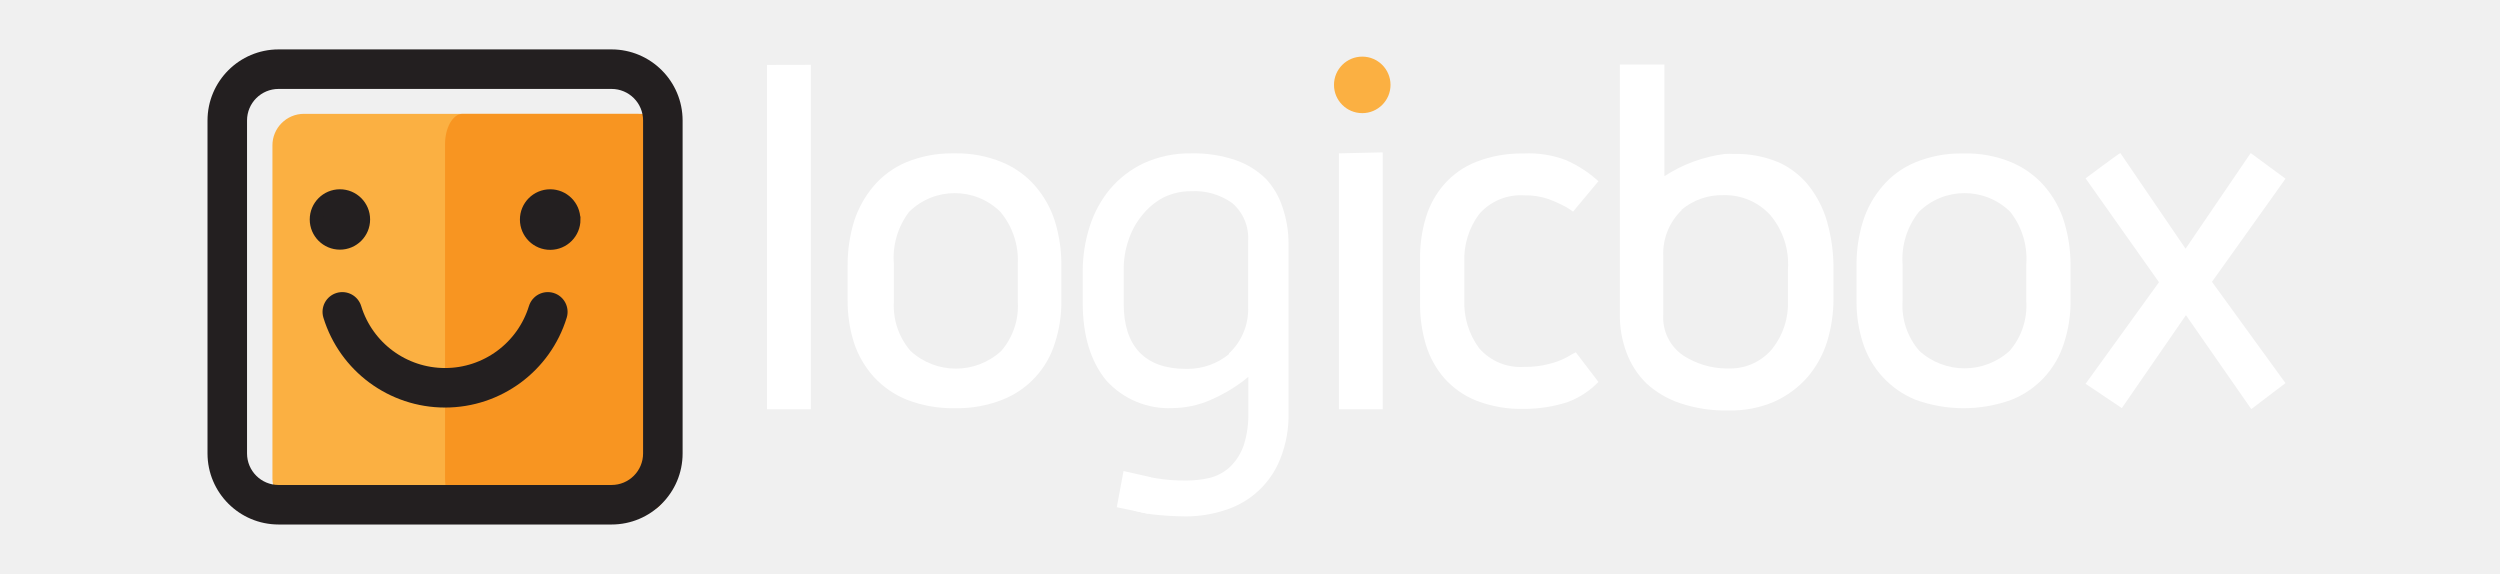
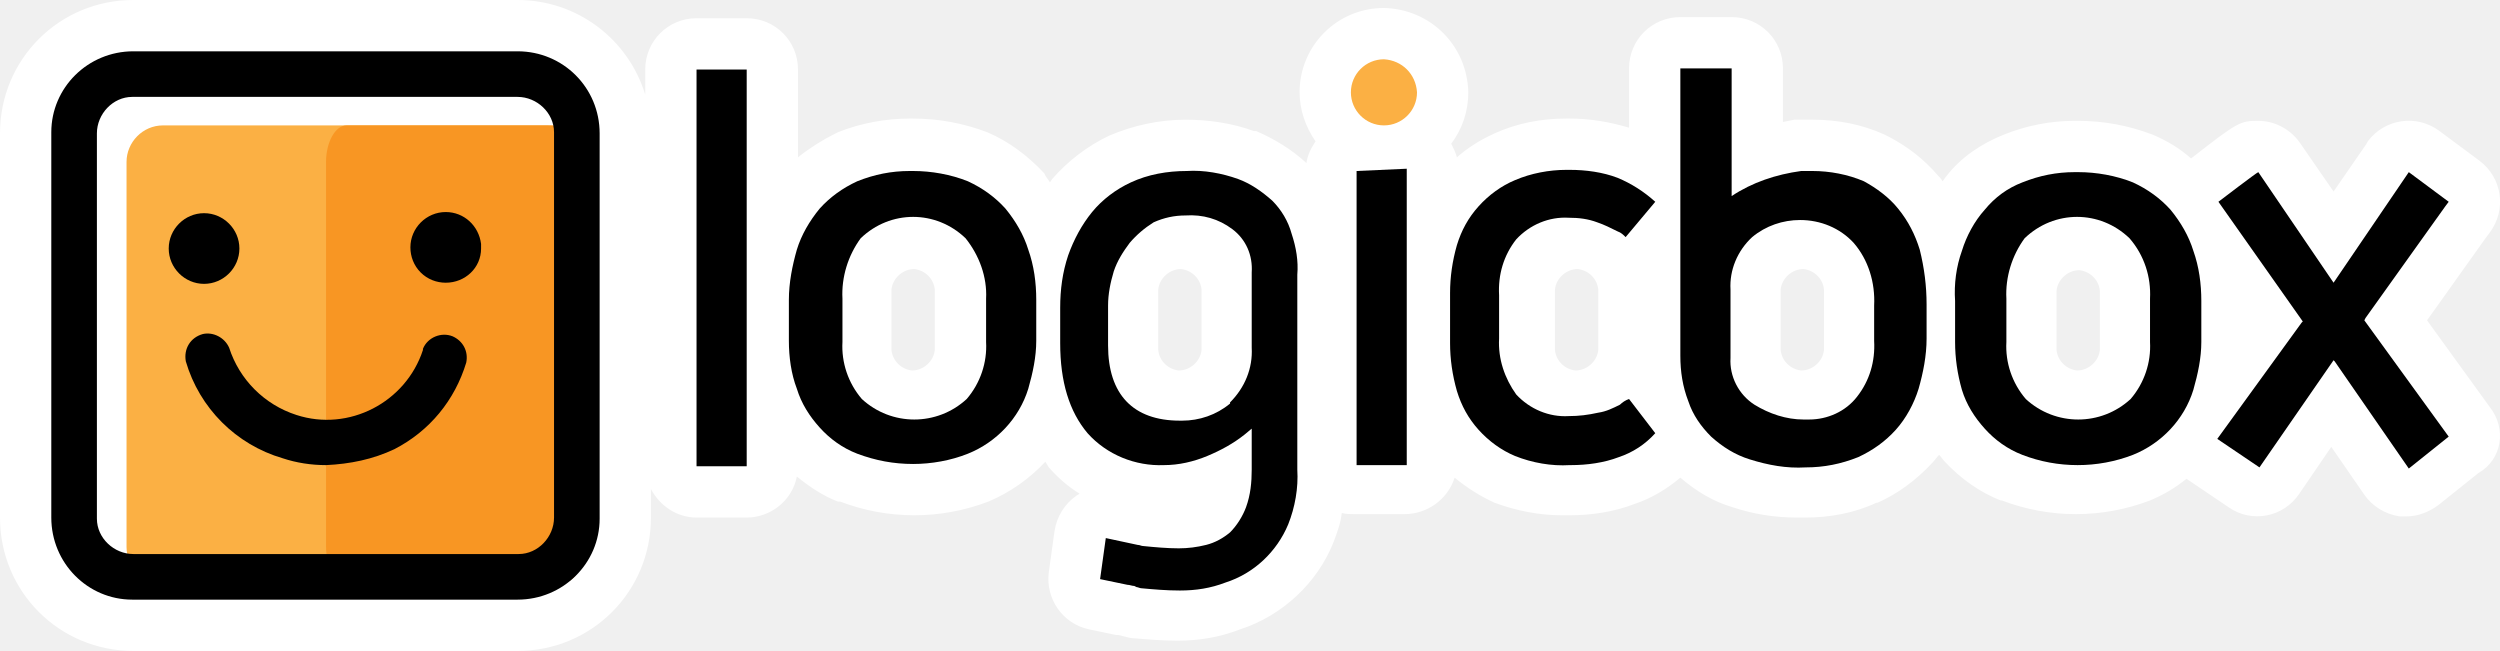
- <svg xmlns="http://www.w3.org/2000/svg" preserveAspectRatio="xMidYMid meet" viewBox="-21 -5 253 58" role="presentation" aria-hidden="true">
-   <g>
-     <g>
-       <path fill="#fbb042" d="M46.65 9.71v33.7a3.19 3.19 0 0 1-3.19 3.19H9.76a3.19 3.19 0 0 1-3.19-3.19V9.71a3.19 3.19 0 0 1 3.19-3.19h33.7a3.19 3.19 0 0 1 3.19 3.19" />
-       <path d="M46.65 43.41c0 1.77-.8 3.2-1.8 3.2h-19c-1 0-1.81-1.43-1.81-3.2V9.71C24 8 24.8 6.52 25.8 6.52h19.05c1 0 1.8 1.43 1.8 3.19Z" fill="#f89521" />
-       <path d="M40.89 4a3.19 3.19 0 0 1 3.19 3.19v33.7a3.19 3.19 0 0 1-3.19 3.19H7.19A3.19 3.19 0 0 1 4 40.89V7.19A3.19 3.19 0 0 1 7.19 4zm0-4H7.19A7.2 7.2 0 0 0 0 7.19v33.7a7.2 7.2 0 0 0 7.19 7.19h33.7a7.19 7.19 0 0 0 7.19-7.19V7.19A7.2 7.2 0 0 0 40.89 0" fill="#231f20" />
-       <path d="M15.79 17.21a2.39 2.39 0 1 1-2.39-2.39 2.39 2.39 0 0 1 2.39 2.39Z" fill="#231f20" stroke="#231f20" stroke-miterlimit="10" stroke-width="1.33" />
-       <path d="M37.08 17.21a2.4 2.4 0 1 1-2.41-2.39 2.39 2.39 0 0 1 2.4 2.38Z" fill="#231f20" stroke="#231f20" stroke-miterlimit="10" stroke-width="1.33" />
-       <path d="M34.44 26.56a10.88 10.88 0 0 1-20.8 0" stroke="#231f20" stroke-miterlimit="10" fill="none" stroke-linecap="round" stroke-width="4" />
-       <path d="M56.62 1.57v34.85h4.44V1.56Z" fill="#fff" />
-       <path d="M67.43 13.81a10.5 10.5 0 0 0-2 3.59 15 15 0 0 0-.65 4.43v3.64a13.9 13.9 0 0 0 .65 4.24 9.7 9.7 0 0 0 2 3.43 9.2 9.2 0 0 0 3.31 2.3 12.8 12.8 0 0 0 4.89.87 12.35 12.35 0 0 0 4.84-.87 9 9 0 0 0 5.29-5.73 13.3 13.3 0 0 0 .65-4.24v-3.64a14.8 14.8 0 0 0-.65-4.43 10.05 10.05 0 0 0-2-3.58 9 9 0 0 0-3.34-2.4 12 12 0 0 0-4.83-.9h-.3a12 12 0 0 0-4.58.9 8.8 8.8 0 0 0-3.28 2.39M71 16.44a6.58 6.58 0 0 1 9.24 0A7.62 7.62 0 0 1 82 21.73v3.79a6.94 6.94 0 0 1-1.68 5 6.78 6.78 0 0 1-9.17 0 7 7 0 0 1-1.69-5v-3.79A7.68 7.68 0 0 1 71 16.44" fill="#fff" />
-       <path d="M114.5 10.52v25.9h4.43v-26Z" fill="#fff" />
-       <path d="M125.16 13.64A9.1 9.1 0 0 0 123.3 17a14.1 14.1 0 0 0-.59 4.23v4.42a14.2 14.2 0 0 0 .59 4.24 9.3 9.3 0 0 0 1.86 3.38 8.6 8.6 0 0 0 3.23 2.27 12.5 12.5 0 0 0 4.84.84h.14a14.4 14.4 0 0 0 4.22-.67 8.4 8.4 0 0 0 3.17-2.06l-2.29-3a8 8 0 0 0-.81.45 7.5 7.5 0 0 1-1.85.72 9.4 9.4 0 0 1-2.58.31 5.53 5.53 0 0 1-4.55-1.9 7.74 7.74 0 0 1-1.49-4.91v-3.75a7.66 7.66 0 0 1 1.49-4.89 5.56 5.56 0 0 1 4.56-1.91 7 7 0 0 1 2.48.38 14 14 0 0 1 1.78.81 6 6 0 0 1 .69.46l2.57-3.08a12 12 0 0 0-3.32-2.15 10.6 10.6 0 0 0-4.21-.66h-.31a12.5 12.5 0 0 0-4.53.85 8.44 8.44 0 0 0-3.23 2.26" fill="#fff" />
-       <path d="M187.88 29.71a13.3 13.3 0 0 0 .66-4.24v-3.64a15.1 15.1 0 0 0-.66-4.43 10 10 0 0 0-2-3.58 9.1 9.1 0 0 0-3.34-2.4 11.8 11.8 0 0 0-4.83-.89h-.3a12 12 0 0 0-4.58.9 8.7 8.7 0 0 0-3.3 2.39 10.1 10.1 0 0 0-2 3.59 14.8 14.8 0 0 0-.65 4.43v3.64a13.6 13.6 0 0 0 .65 4.24 9.35 9.35 0 0 0 2 3.43 9.2 9.2 0 0 0 3.31 2.3 14.18 14.18 0 0 0 9.74 0 9.06 9.06 0 0 0 5.3-5.74m-3.82-8v3.78a7 7 0 0 1-1.67 5 6.78 6.78 0 0 1-9.17 0 7 7 0 0 1-1.68-5v-3.76a7.66 7.66 0 0 1 1.65-5.29 6.59 6.59 0 0 1 9.25 0 7.67 7.67 0 0 1 1.62 5.3Z" fill="#fff" />
-       <path d="m210.29 33.77-7.44-10.25.15-.21 7-9.81.29-.42-3.52-2.59-6.59 9.68-6.6-9.68c-.1 0-3.52 2.56-3.52 2.56l7.43 10.51-.05.07-7.38 10.21 3.67 2.46 6.49-9.41.1.15 6.51 9.36Z" fill="#fff" />
-       <path d="M116.86.73a2.86 2.86 0 1 0 2.86 2.86 2.86 2.86 0 0 0-2.86-2.86" fill="#fbb042" />
-       <path d="M101.45 35.5a16 16 0 0 0 3.29-1.89l.59-.47v3.6a10.1 10.1 0 0 1-.46 3.31 5.6 5.6 0 0 1-1.37 2.18 4.8 4.8 0 0 1-2.06 1.13 10.6 10.6 0 0 1-2.37.27 17.4 17.4 0 0 1-3.14-.24 9 9 0 0 0-1.44-.2 2.1 2.1 0 0 0-1.47.44 1.67 1.67 0 0 0-.41 1.18 2.29 2.29 0 0 0 1.16 1.86 12 12 0 0 0 1.88.39 32 32 0 0 0 3.37.2 12.7 12.7 0 0 0 4-.65 8.82 8.82 0 0 0 5.53-5.14 11.9 11.9 0 0 0 .85-4.76V19.64a11.3 11.3 0 0 0-.6-3.64 7.7 7.7 0 0 0-1.66-2.87 8.2 8.2 0 0 0-3-1.89 13 13 0 0 0-4.55-.72 11.2 11.2 0 0 0-4.85 1 10.2 10.2 0 0 0-3.41 2.62 11.3 11.3 0 0 0-2.06 3.8 15 15 0 0 0-.7 4.56v3.1c0 3.38.81 6 2.4 7.92a8.51 8.51 0 0 0 6.71 2.78 10 10 0 0 0 3.78-.8m3.85-9.5a6.13 6.13 0 0 1-1.94 4.77v.07a6.58 6.58 0 0 1-4.16 1.49H99c-4.11 0-6.28-2.28-6.28-6.57v-3.51a9 9 0 0 1 .5-3 7.7 7.7 0 0 1 1.36-2.46A6.85 6.85 0 0 1 96.71 15a6.3 6.3 0 0 1 2.85-.65 6.52 6.52 0 0 1 4.14 1.2 4.64 4.64 0 0 1 1.61 3.83Z" fill="#fff" />
-       <path d="M163.9 17.43a10.6 10.6 0 0 0-1.85-3.63 8.2 8.2 0 0 0-3.05-2.37 10.9 10.9 0 0 0-4.52-.85 6.5 6.5 0 0 0-.88 0h-.05a14.6 14.6 0 0 0-6.11 2.25V1.53h-4.51v25.2a10.7 10.7 0 0 0 .69 4 8.5 8.5 0 0 0 2 3.07 9.5 9.5 0 0 0 3.4 2 14.4 14.4 0 0 0 4.9.74 11.05 11.05 0 0 0 4.65-.9 9.8 9.8 0 0 0 3.32-2.44 10.2 10.2 0 0 0 2-3.58 14.8 14.8 0 0 0 .66-4.44v-3a17.1 17.1 0 0 0-.65-4.75m-5.54 12.86a5.52 5.52 0 0 1-4.22 2h-.47a8.2 8.2 0 0 1-4.29-1.29 4.64 4.64 0 0 1-2.06-4.12v-6a6.1 6.1 0 0 1 1.86-4.61v-.05a6.35 6.35 0 0 1 4.23-1.47 6.2 6.2 0 0 1 4.73 2 7.68 7.68 0 0 1 1.8 5.5v3.15a7.35 7.35 0 0 1-1.58 4.89" fill="#fff" />
-       <path fill="#fff" d="m92.7 42.67 2.77.63-.24 3.7-3.21-.67z" />
+ <svg xmlns="http://www.w3.org/2000/svg" version="1.1" id="Layer_1" x="0px" y="0px" viewBox="0 0 219.3 57.1" style="enable-background:new 0 0 219.3 57.1;" xml:space="preserve">
+   <style type="text/css">
+ 	.st0{fill:#FFFFFF;}
+ 	.st1{fill:#FBB044;}
+ 	.st2{fill:#F89623;}
+ </style>
+   <g id="Layer_2_1_">
+     <g id="Layer_1-2">
+       <path class="st0" d="M218.4,35.7l-5.5-7.6l5.2-7.3l0.3-0.4c1.5-2,1.1-4.8-0.9-6.3c0,0,0,0,0,0l-3.5-2.6c-2-1.5-4.8-1.1-6.3,0.9    c0,0.1-0.1,0.1-0.1,0.2l-2.9,4.2l-2.9-4.2c-0.8-1.2-2.2-2-3.7-2c-1.6,0-1.8,0.1-5.9,3.3c-1-0.9-2.2-1.6-3.4-2.1    c-2.1-0.8-4.3-1.2-6.5-1.2H182c-2.1,0-4.2,0.4-6.2,1.2c-2,0.8-3.8,2-5.1,3.7c-0.1,0.1-0.2,0.3-0.3,0.4c-0.1-0.2-0.3-0.4-0.4-0.5    c-1.2-1.4-2.6-2.5-4.3-3.4l-0.4-0.2c-2-0.9-4.1-1.3-6.3-1.3h-1c-0.2,0-0.4,0-0.6,0l-1,0.2V6c0-2.5-2-4.5-4.5-4.5c0,0,0,0,0,0h-4.5    c-2.5,0-4.5,2-4.5,4.5v5.2c-1.7-0.5-3.4-0.8-5.2-0.8h-0.3c-2.2,0-4.3,0.4-6.3,1.3l-0.2,0.1c-1.1,0.5-2.2,1.2-3.1,2    c-0.1-0.4-0.3-0.8-0.5-1.2c1-1.3,1.5-2.9,1.5-4.5c-0.1-4.1-3.3-7.3-7.4-7.4c-4.1,0-7.4,3.3-7.4,7.4c0,1.5,0.5,3,1.4,4.3    c-0.4,0.6-0.7,1.2-0.8,1.9c-1.3-1.2-2.8-2.1-4.4-2.8H110c-1.9-0.7-4-1-6-1c-2.3,0-4.6,0.5-6.7,1.4c-1.9,0.9-3.6,2.2-5,3.8L92.1,16    c-0.1-0.2-0.3-0.4-0.4-0.6l-0.1-0.2c-1.4-1.5-3.1-2.8-5-3.6c-2.1-0.8-4.3-1.2-6.5-1.2h-0.3c-2.1,0-4.3,0.4-6.3,1.2l-0.2,0.1    c-1.2,0.6-2.3,1.3-3.3,2.1V6.1c0-2.5-2-4.5-4.5-4.5h-4.4c-2.5,0-4.5,2-4.5,4.5v2.2C55.1,3.4,50.6,0,45.4,0H11.7    C5.2,0,0,5.2,0,11.7v33.7c0,6.5,5.2,11.7,11.7,11.7h33.7c6.5,0,11.7-5.2,11.7-11.7v-2.5c0.8,1.5,2.3,2.5,4,2.5h4.4    c2.1,0,4-1.5,4.4-3.6c1.1,0.9,2.3,1.7,3.6,2.2h0.2c2.1,0.8,4.3,1.2,6.5,1.2c2.2,0,4.4-0.4,6.5-1.2c1.9-0.8,3.6-2,5-3.5l0.3,0.5    L92,41c0.8,0.9,1.7,1.7,2.7,2.3c-0.1,0.1-0.2,0.1-0.3,0.2c-1,0.7-1.7,1.8-1.9,3.1L92,50.2c-0.3,2.3,1.2,4.5,3.5,5l2.4,0.5h0.2    l0.4,0.1c0.4,0.1,0.7,0.2,1.1,0.2c1.2,0.1,2.4,0.2,3.7,0.2c1.9,0,3.7-0.3,5.5-1c3.7-1.2,6.8-4.1,8.2-7.7c0.3-0.8,0.6-1.6,0.7-2.5    c0.4,0.1,0.7,0.1,1.1,0.1h4.4c2,0,3.8-1.3,4.4-3.2c1.1,0.9,2.2,1.6,3.5,2.2c1.9,0.7,3.9,1.1,5.9,1.1h0.7c1.9,0,3.9-0.3,5.7-1    c1.5-0.5,2.8-1.3,4-2.3c1.4,1.2,2.9,2.1,4.6,2.6c1.8,0.6,3.7,0.9,5.6,0.9h0.8c2.1,0,4.3-0.4,6.2-1.3l0.1,0c1.8-0.8,3.4-2,4.8-3.5    c0.2-0.2,0.4-0.5,0.6-0.7c0.2,0.2,0.3,0.4,0.5,0.6c1.4,1.5,3.1,2.7,4.9,3.4l0.1,0c4.2,1.6,8.8,1.6,13,0c1.2-0.5,2.2-1.1,3.2-1.9    l0,0l3.7,2.5c2,1.4,4.8,0.9,6.2-1.2l2.8-4.1l2.9,4.2c0.7,1,1.8,1.7,3.1,1.9c0.2,0,0.4,0,0.6,0c1,0,2-0.4,2.8-1l3.5-2.8    C219.5,40.3,219.9,37.6,218.4,35.7z M82,30.7c-0.1,1-1,1.8-2,1.8c-0.9-0.1-1.7-0.8-1.8-1.8v-5.3c0.1-1,1-1.8,2-1.8    c0.9,0.1,1.7,0.8,1.8,1.8V30.7z M105.4,30.7c-0.1,1-1,1.8-2,1.8c-0.9-0.1-1.7-0.8-1.8-1.8v-5.3c0.1-1,1-1.8,2-1.8    c0.9,0.1,1.7,0.8,1.8,1.8V30.7z M140.2,30.7c-0.1,1-1,1.8-2,1.8c-0.9-0.1-1.7-0.8-1.8-1.8v-5.3c0.1-1,1-1.8,2-1.8    c0.9,0.1,1.7,0.8,1.8,1.8V30.7z M160,30.7c-0.1,1-1,1.8-2,1.8c-0.9-0.1-1.7-0.8-1.8-1.8v-5.3c0.1-1,1-1.8,2-1.8    c0.9,0.1,1.7,0.8,1.8,1.8V30.7z M184.2,30.7c-0.1,1-1,1.8-2,1.8c-0.9-0.1-1.7-0.8-1.8-1.8v-5.2c0.1-1,1-1.8,2-1.8    c0.9,0.1,1.7,0.8,1.8,1.8V30.7z" />
+       <g id="Layer_2-2">
+         <g id="Layer_1-2-2">
+           <path class="st1" d="M14.3,11H48c1.7,0,3.2,1.4,3.2,3.1c0,0,0,0.1,0,0.1v33.7c0,1.7-1.4,3.2-3.1,3.2c0,0-0.1,0-0.1,0H14.3      c-1.7,0-3.2-1.4-3.2-3.1c0,0,0-0.1,0-0.1V14.2C11.1,12.5,12.5,11,14.3,11C14.2,11,14.3,11,14.3,11z" />
+           <path class="st2" d="M51.2,47.9c0,1.8-0.8,3.2-1.8,3.2h-19c-1,0-1.8-1.4-1.8-3.2V14.2c0-1.7,0.8-3.2,1.8-3.2h19      c1,0,1.8,1.4,1.8,3.2V47.9z" />
+           <path d="M45.4,8.5c1.7,0,3.2,1.4,3.2,3.1c0,0,0,0.1,0,0.1v33.7c0,1.7-1.4,3.2-3.1,3.2c0,0-0.1,0-0.1,0H11.7      c-1.7,0-3.2-1.4-3.2-3.1c0,0,0-0.1,0-0.1V11.7c0-1.7,1.4-3.2,3.1-3.2c0,0,0.1,0,0.1,0H45.4 M45.4,4.5H11.7c-4,0-7.2,3.2-7.2,7.1      c0,0,0,0,0,0.1v33.7c0,4,3.2,7.2,7.1,7.2c0,0,0,0,0.1,0h33.7c4,0,7.2-3.2,7.2-7.1c0,0,0,0,0-0.1V11.7      C52.6,7.7,49.4,4.5,45.4,4.5C45.4,4.5,45.4,4.5,45.4,4.5z" />
+           <path d="M17.9,18.7c-1.7,0-3.1,1.4-3.1,3.1c0,1.7,1.4,3.1,3.1,3.1c1.7,0,3.1-1.4,3.1-3.1v0C21,20.1,19.6,18.7,17.9,18.7z" />
+           <path d="M42.2,21.4L42.2,21.4c-0.2-1.6-1.5-2.8-3.1-2.8l0,0c-1.7,0-3.1,1.4-3.1,3.1c0,0.8,0.3,1.6,0.9,2.2      c0.6,0.6,1.4,0.9,2.2,0.9l0,0c1.7,0,3.1-1.3,3.1-3c0,0,0,0,0-0.1V21.4z" />
+           <path d="M28.6,40.8c-1.3,0-2.6-0.2-3.8-0.6c-4.1-1.2-7.3-4.4-8.5-8.5c-0.2-1.1,0.4-2.1,1.5-2.4c0.9-0.2,1.9,0.3,2.3,1.2      c0.9,2.8,3.1,5,5.9,5.9c4.6,1.5,9.6-1.1,11.1-5.7c0,0,0-0.1,0-0.1c0.4-1,1.6-1.5,2.6-1.1c0.9,0.4,1.4,1.3,1.2,2.3      c-1,3.3-3.2,6-6.3,7.6C32.7,40.3,30.7,40.7,28.6,40.8z" />
+           <path d="M61.1,6.1v34.8h4.4V6.1H61.1z" />
+           <path d="M71.9,18.3c-0.9,1.1-1.6,2.3-2,3.6c-0.4,1.4-0.7,2.9-0.7,4.4v3.6c0,1.4,0.2,2.9,0.7,4.2c0.4,1.3,1.1,2.4,2,3.4      c0.9,1,2,1.8,3.3,2.3c1.6,0.6,3.2,0.9,4.9,0.9c1.6,0,3.3-0.3,4.8-0.9c2.5-1,4.5-3.1,5.3-5.7c0.4-1.4,0.7-2.8,0.7-4.2v-3.6      c0-1.5-0.2-3-0.7-4.4c-0.4-1.3-1.1-2.5-2-3.6c-0.9-1-2-1.8-3.3-2.4c-1.5-0.6-3.2-0.9-4.8-0.9h-0.3c-1.6,0-3.1,0.3-4.6,0.9      C73.9,16.5,72.8,17.3,71.9,18.3z M75.5,20.9c2.6-2.5,6.6-2.5,9.2,0c1.2,1.5,1.9,3.4,1.8,5.3V30c0.1,1.8-0.5,3.6-1.7,5      c-2.6,2.4-6.6,2.4-9.2,0c-1.2-1.4-1.8-3.2-1.7-5v-3.8C73.8,24.3,74.4,22.4,75.5,20.9z" />
+           <path d="M119,15v25.8h4.4v-26L119,15z" />
+           <path d="M129.7,18.1c-0.9,1-1.5,2.1-1.9,3.4c-0.4,1.4-0.6,2.8-0.6,4.2v4.4c0,1.4,0.2,2.8,0.6,4.2c0.4,1.3,1,2.4,1.9,3.4      c0.9,1,2,1.8,3.2,2.3c1.5,0.6,3.2,0.9,4.8,0.8h0.1c1.4,0,2.9-0.2,4.2-0.7c1.2-0.4,2.3-1.1,3.2-2.1l-2.3-3      c-0.3,0.1-0.6,0.3-0.8,0.5c-0.6,0.3-1.2,0.6-1.9,0.7c-0.9,0.2-1.7,0.3-2.6,0.3c-1.7,0.1-3.4-0.6-4.6-1.9c-1-1.4-1.6-3.1-1.5-4.9      v-3.8c-0.1-1.8,0.4-3.5,1.5-4.9c1.2-1.3,2.9-2,4.6-1.9c0.9,0,1.7,0.1,2.5,0.4c0.6,0.2,1.2,0.5,1.8,0.8c0.3,0.1,0.5,0.3,0.7,0.5      l2.6-3.1c-1-0.9-2.1-1.6-3.3-2.1c-1.3-0.5-2.8-0.7-4.2-0.7h-0.3c-1.5,0-3.1,0.3-4.5,0.9C131.7,16.3,130.6,17.1,129.7,18.1z" />
+           <path d="M192.4,34.2c0.4-1.4,0.7-2.8,0.7-4.2v-3.6c0-1.5-0.2-3-0.7-4.4c-0.4-1.3-1.1-2.5-2-3.6c-0.9-1-2-1.8-3.3-2.4      c-1.5-0.6-3.2-0.9-4.8-0.9H182c-1.6,0-3.1,0.3-4.6,0.9c-1.3,0.5-2.4,1.3-3.3,2.4c-0.9,1-1.6,2.3-2,3.6c-0.5,1.4-0.7,2.9-0.6,4.4      V30c0,1.4,0.2,2.8,0.6,4.2c0.4,1.3,1.1,2.4,2,3.4c0.9,1,2,1.8,3.3,2.3c3.1,1.2,6.6,1.2,9.7,0C189.6,38.9,191.6,36.8,192.4,34.2z       M188.6,26.2V30c0.1,1.8-0.5,3.6-1.7,5c-2.6,2.4-6.6,2.4-9.2,0c-1.2-1.4-1.8-3.2-1.7-5v-3.8c-0.1-1.9,0.5-3.8,1.6-5.3      c2.6-2.5,6.6-2.5,9.2,0C188.1,22.4,188.7,24.3,188.6,26.2L188.6,26.2z" />
+           <path d="M214.8,38.3l-7.4-10.2l0.1-0.2l7-9.8l0.3-0.4l-3.5-2.6l-6.6,9.7l-6.6-9.7c-0.1,0-3.5,2.6-3.5,2.6l7.4,10.5l-0.1,0.1      l-7.4,10.2l3.7,2.5l6.5-9.4l0.1,0.1l6.5,9.4L214.8,38.3z" />
+           <path class="st1" d="M121.4,5.2c-1.6,0-2.9,1.3-2.9,2.9s1.3,2.9,2.9,2.9c1.6,0,2.9-1.3,2.9-2.9C124.2,6.5,123,5.3,121.4,5.2z" />
+           <path d="M168.4,21.9c-0.4-1.3-1-2.5-1.9-3.6c-0.8-1-1.9-1.8-3-2.4c-1.4-0.6-3-0.9-4.5-0.9h-1c-2.2,0.3-4.3,1-6.1,2.2V6h-4.5      v25.2c0,1.4,0.2,2.7,0.7,4c0.4,1.2,1.1,2.2,2,3.1c1,0.9,2.1,1.6,3.4,2c1.6,0.5,3.2,0.8,4.9,0.7c1.6,0,3.1-0.3,4.6-0.9      c1.3-0.6,2.4-1.4,3.3-2.4c0.9-1,1.6-2.3,2-3.6c0.4-1.4,0.7-2.9,0.7-4.4v-3C169,25.1,168.8,23.5,168.4,21.9z M162.9,34.8      c-1,1.3-2.6,2-4.2,2h-0.5c-1.5,0-3-0.5-4.3-1.3c-1.4-0.9-2.2-2.5-2.1-4.1v-6c-0.1-1.7,0.6-3.4,1.9-4.6l0,0      c1.2-1,2.7-1.5,4.2-1.5c1.8,0,3.5,0.7,4.7,2c1.3,1.5,1.9,3.5,1.8,5.5v3.1C164.5,31.7,164,33.4,162.9,34.8z" />
+           <path d="M113.3,20.5c-0.3-1.1-0.9-2.1-1.7-2.9c-0.9-0.8-1.9-1.5-3-1.9c-1.4-0.5-3-0.8-4.5-0.7c-1.7,0-3.4,0.3-4.9,1      c-1.3,0.6-2.5,1.5-3.4,2.6c-0.9,1.1-1.6,2.4-2.1,3.8c-0.5,1.5-0.7,3-0.7,4.6v3.1c0,3.4,0.8,6,2.4,7.9c1.7,1.9,4.2,2.9,6.7,2.8      c1.3,0,2.6-0.3,3.8-0.8l0,0c1.2-0.5,2.3-1.1,3.3-1.9l0.6-0.5v3.6c0,1.1-0.1,2.2-0.5,3.3c-0.3,0.8-0.8,1.6-1.4,2.2      c-0.6,0.5-1.3,0.9-2.1,1.1c-0.8,0.2-1.6,0.3-2.4,0.3c-1,0-2.1-0.1-3.1-0.2c-0.2,0-0.3-0.1-0.5-0.1l0,0L97,47.2l-0.5,3.6l2.4,0.5      c0.2,0,0.4,0.1,0.6,0.1l0.2,0.1l0,0c0.1,0,0.3,0.1,0.4,0.1c1.1,0.1,2.2,0.2,3.4,0.2c1.4,0,2.7-0.2,4-0.7      c2.5-0.8,4.5-2.7,5.5-5.1c0.6-1.5,0.9-3.2,0.8-4.8V24.1C113.9,22.9,113.7,21.7,113.3,20.5z M109.8,23.9v6.6      c0.1,1.8-0.6,3.5-1.9,4.8v0.1c-1.2,1-2.7,1.5-4.2,1.5h-0.2c-4.1,0-6.3-2.3-6.3-6.6v-3.5c0-1,0.2-2,0.5-3      c0.3-0.9,0.8-1.7,1.4-2.5c0.6-0.7,1.3-1.3,2.1-1.8c0.9-0.4,1.8-0.6,2.8-0.6c1.5-0.1,2.9,0.3,4.1,1.2      C109.3,21,109.9,22.4,109.8,23.9z" />
+         </g>
+       </g>
    </g>
  </g>
</svg>
